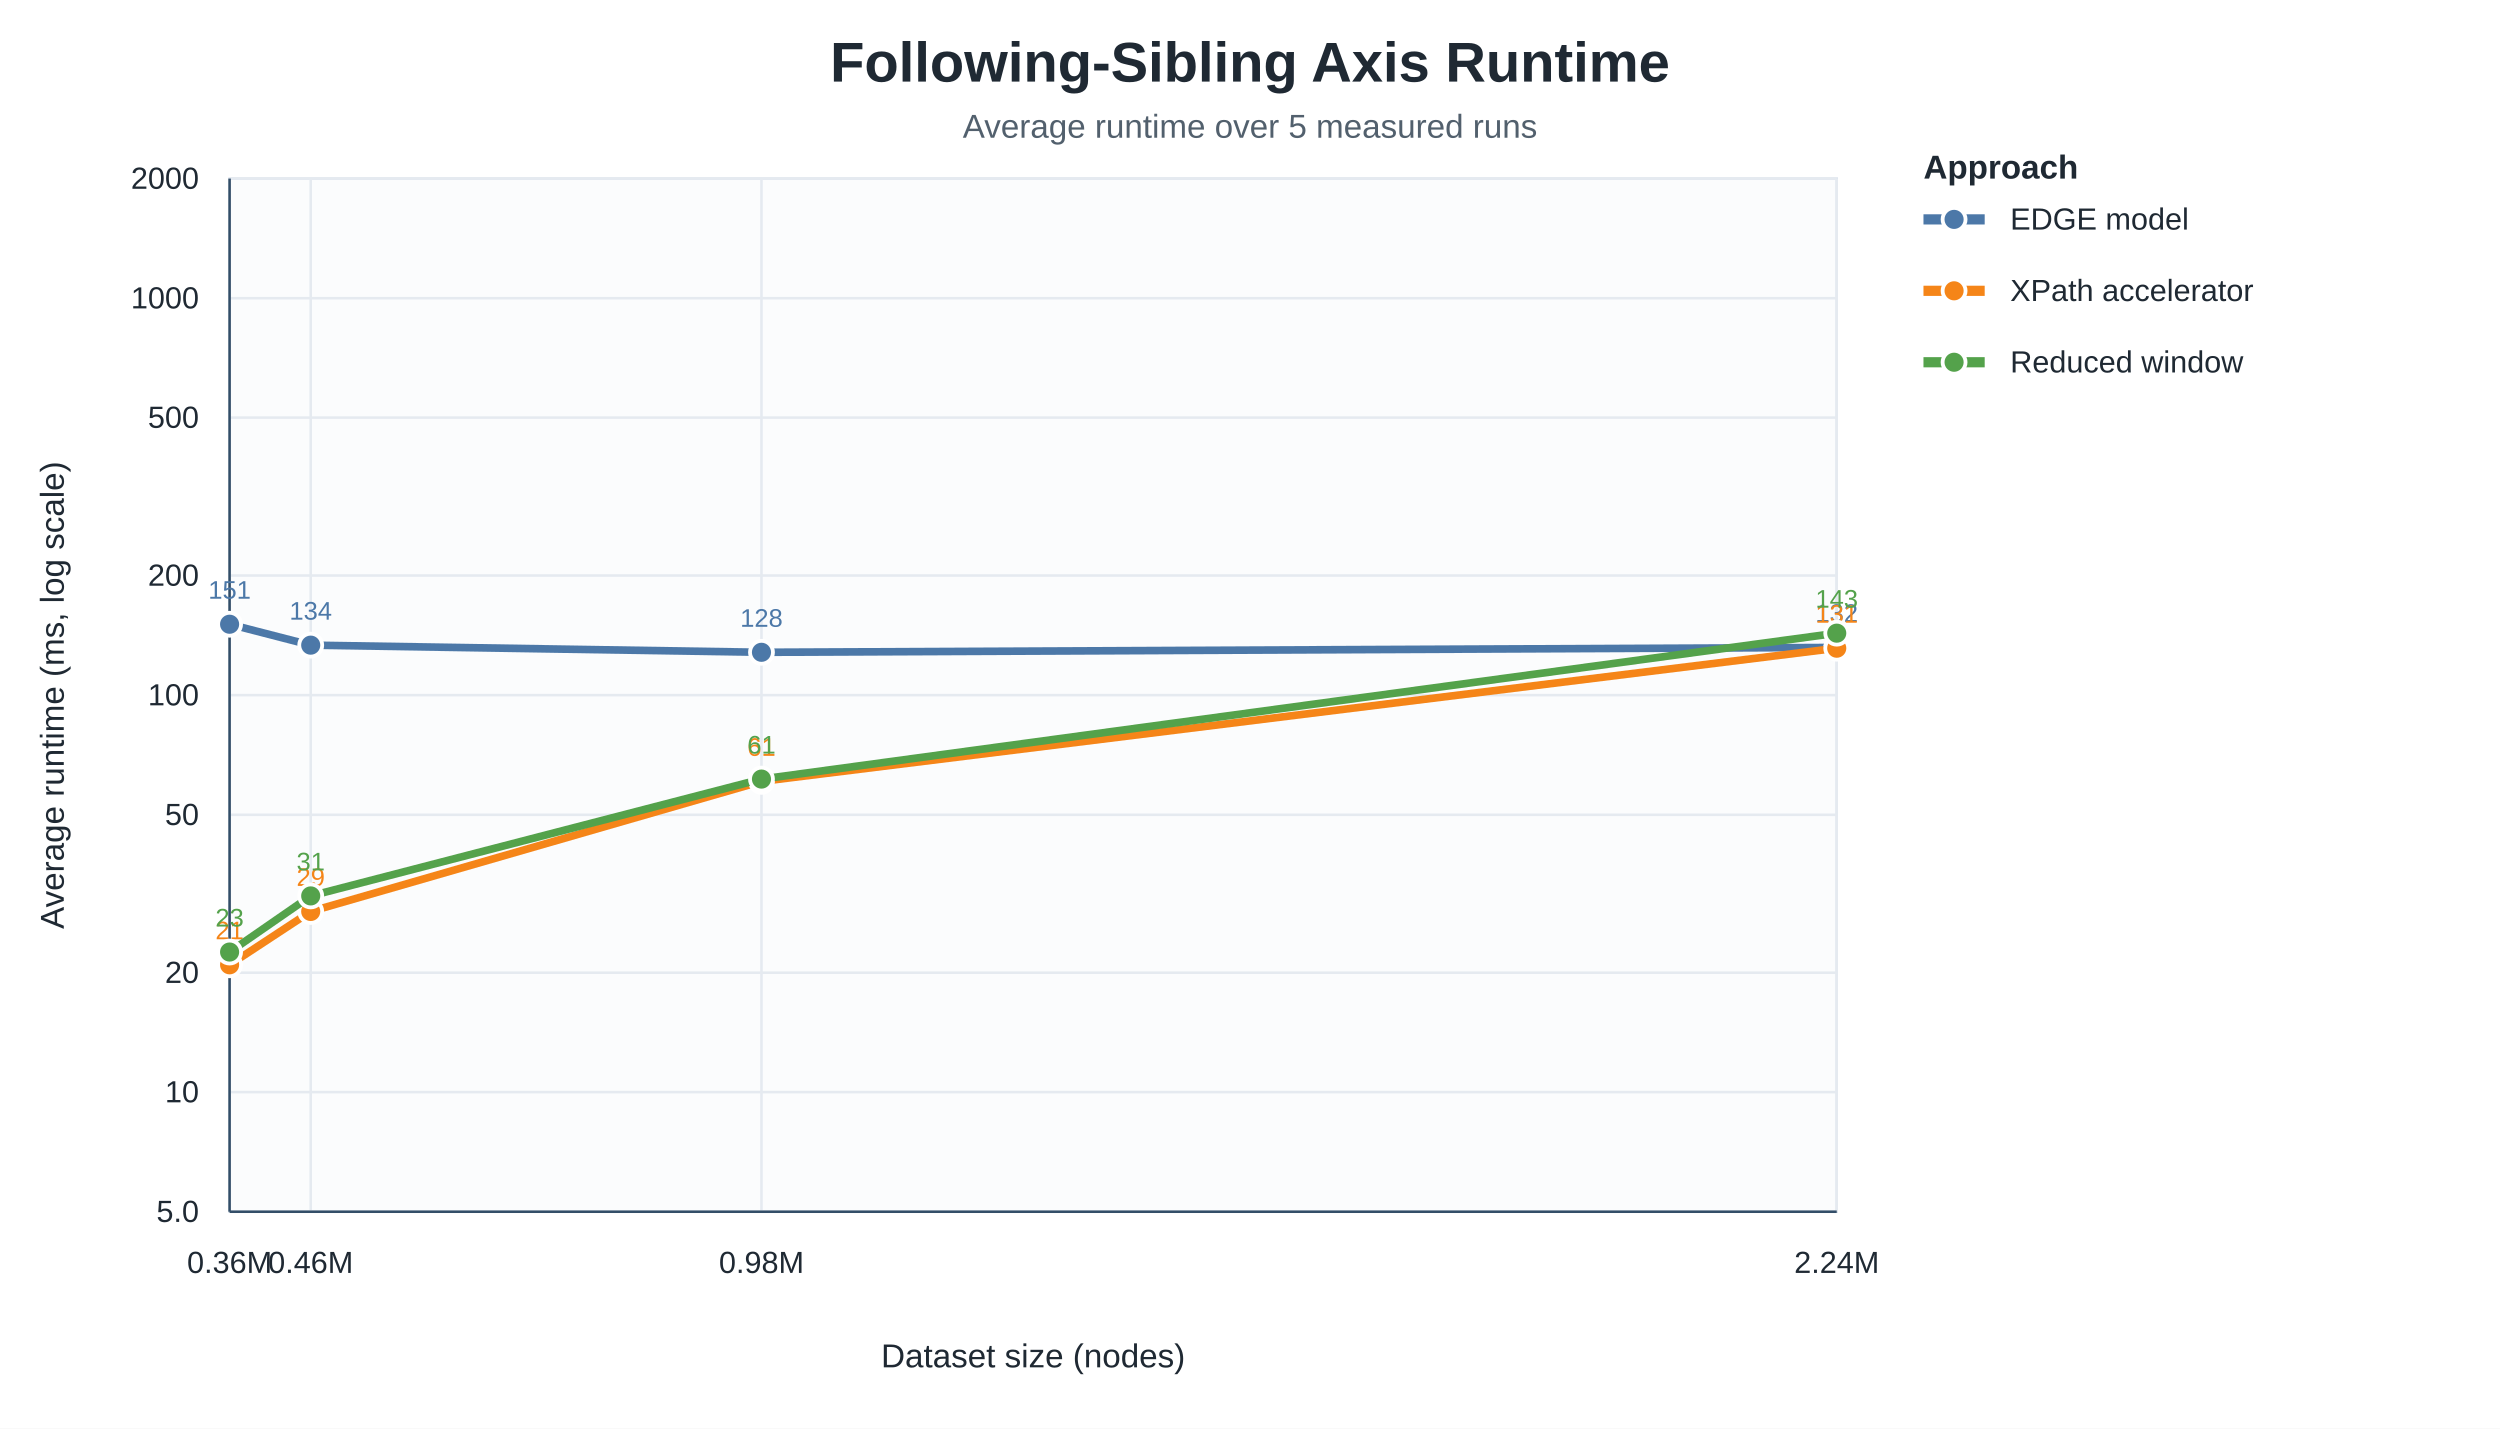
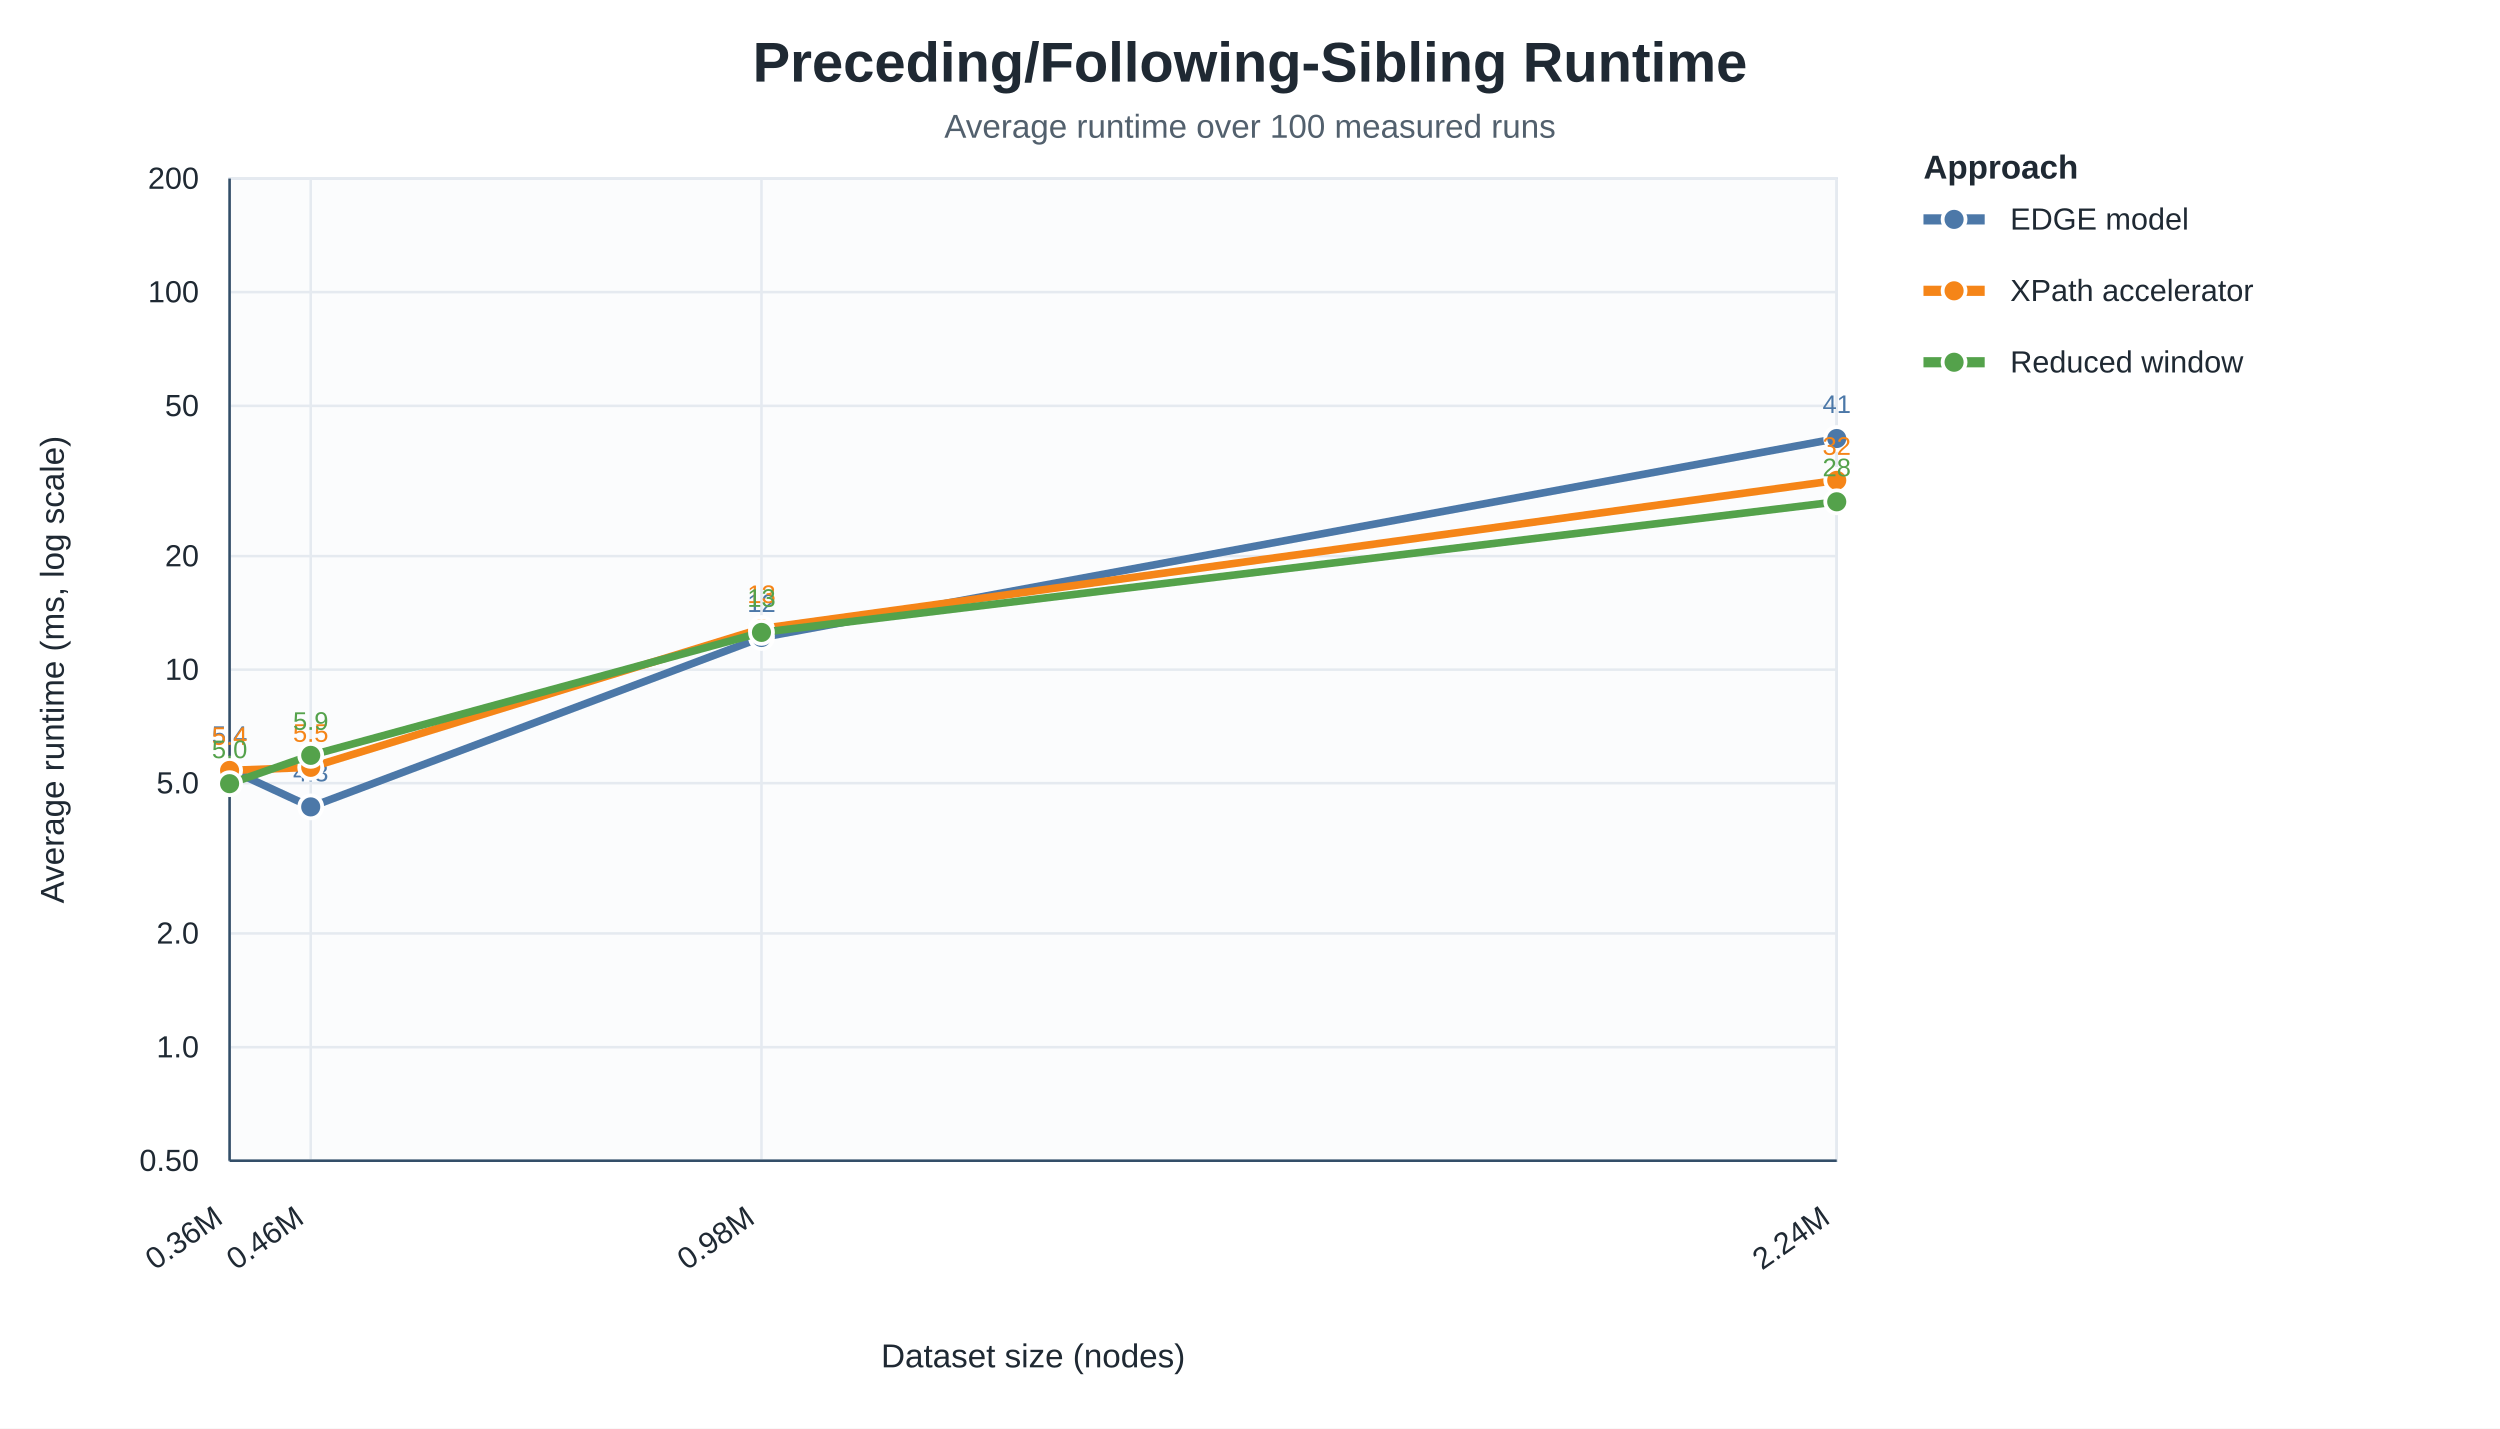
<svg xmlns="http://www.w3.org/2000/svg" width="980" height="560" viewBox="0 0 980 560">
  <rect width="100%" height="100%" fill="#FFFFFF" />
-   <text x="490.0" y="32.0" font-family="Arial, sans-serif" font-size="22" font-weight="700" fill="#1F2933" text-anchor="middle">Following-Sibling Axis Runtime</text>
-   <text x="490.0" y="54.0" font-family="Arial, sans-serif" font-size="13" font-weight="normal" fill="#52606D" text-anchor="middle">Average runtime over 5 measured runs</text>
-   <rect x="90" y="70" width="630" height="405" fill="#FBFCFD" stroke="#D9E2EC" />
-   <line x1="90.0" y1="70" x2="90.0" y2="475" stroke="#E5EAF0" />
-   <text x="90.0" y="499.0" font-family="Arial, sans-serif" font-size="12" font-weight="normal" fill="#1F2933" text-anchor="middle">0.36M</text>
-   <line x1="121.8" y1="70" x2="121.8" y2="475" stroke="#E5EAF0" />
-   <text x="121.8" y="499.0" font-family="Arial, sans-serif" font-size="12" font-weight="normal" fill="#1F2933" text-anchor="middle">0.46M</text>
-   <line x1="298.5" y1="70" x2="298.5" y2="475" stroke="#E5EAF0" />
-   <text x="298.5" y="499.0" font-family="Arial, sans-serif" font-size="12" font-weight="normal" fill="#1F2933" text-anchor="middle">0.98M</text>
-   <line x1="720.0" y1="70" x2="720.0" y2="475" stroke="#E5EAF0" />
-   <text x="720.0" y="499.0" font-family="Arial, sans-serif" font-size="12" font-weight="normal" fill="#1F2933" text-anchor="middle">2.24M</text>
-   <line x1="90" y1="475.0" x2="720" y2="475.0" stroke="#E5EAF0" />
-   <text x="78.0" y="479.0" font-family="Arial, sans-serif" font-size="12" font-weight="normal" fill="#1F2933" text-anchor="end">5.0</text>
-   <line x1="90" y1="428.1" x2="720" y2="428.1" stroke="#E5EAF0" />
-   <text x="78.0" y="432.1" font-family="Arial, sans-serif" font-size="12" font-weight="normal" fill="#1F2933" text-anchor="end">10</text>
-   <line x1="90" y1="381.3" x2="720" y2="381.3" stroke="#E5EAF0" />
-   <text x="78.0" y="385.3" font-family="Arial, sans-serif" font-size="12" font-weight="normal" fill="#1F2933" text-anchor="end">20</text>
-   <line x1="90" y1="319.4" x2="720" y2="319.4" stroke="#E5EAF0" />
-   <text x="78.0" y="323.4" font-family="Arial, sans-serif" font-size="12" font-weight="normal" fill="#1F2933" text-anchor="end">50</text>
-   <line x1="90" y1="272.5" x2="720" y2="272.5" stroke="#E5EAF0" />
-   <text x="78.0" y="276.5" font-family="Arial, sans-serif" font-size="12" font-weight="normal" fill="#1F2933" text-anchor="end">100</text>
-   <line x1="90" y1="225.6" x2="720" y2="225.6" stroke="#E5EAF0" />
-   <text x="78.0" y="229.6" font-family="Arial, sans-serif" font-size="12" font-weight="normal" fill="#1F2933" text-anchor="end">200</text>
-   <line x1="90" y1="163.7" x2="720" y2="163.7" stroke="#E5EAF0" />
-   <text x="78.0" y="167.7" font-family="Arial, sans-serif" font-size="12" font-weight="normal" fill="#1F2933" text-anchor="end">500</text>
-   <line x1="90" y1="116.9" x2="720" y2="116.9" stroke="#E5EAF0" />
-   <text x="78.0" y="120.9" font-family="Arial, sans-serif" font-size="12" font-weight="normal" fill="#1F2933" text-anchor="end">1000</text>
+   <text x="490.0" y="32.0" font-family="Arial, sans-serif" font-size="22" font-weight="700" fill="#1F2933" text-anchor="middle">Preceding/Following-Sibling Runtime</text>
+   <text x="490.0" y="54.0" font-family="Arial, sans-serif" font-size="13" font-weight="normal" fill="#52606D" text-anchor="middle">Average runtime over 100 measured runs</text>
+   <rect x="90" y="70" width="630" height="385" fill="#FBFCFD" stroke="#D9E2EC" />
+   <line x1="90.0" y1="70" x2="90.0" y2="455" stroke="#E5EAF0" />
+   <text x="88.0" y="479.0" font-family="Arial, sans-serif" font-size="12" font-weight="normal" fill="#1F2933" text-anchor="end" transform="rotate(-35 88.0 479)">0.36M</text>
+   <line x1="121.8" y1="70" x2="121.8" y2="455" stroke="#E5EAF0" />
+   <text x="119.8" y="479.0" font-family="Arial, sans-serif" font-size="12" font-weight="normal" fill="#1F2933" text-anchor="end" transform="rotate(-35 119.8145 479)">0.46M</text>
+   <line x1="298.5" y1="70" x2="298.5" y2="455" stroke="#E5EAF0" />
+   <text x="296.5" y="479.0" font-family="Arial, sans-serif" font-size="12" font-weight="normal" fill="#1F2933" text-anchor="end" transform="rotate(-35 296.5495 479)">0.98M</text>
+   <line x1="720.0" y1="70" x2="720.0" y2="455" stroke="#E5EAF0" />
+   <text x="718.0" y="479.0" font-family="Arial, sans-serif" font-size="12" font-weight="normal" fill="#1F2933" text-anchor="end" transform="rotate(-35 718.0 479)">2.24M</text>
+   <line x1="90" y1="455.0" x2="720" y2="455.0" stroke="#E5EAF0" />
+   <text x="78.0" y="459.0" font-family="Arial, sans-serif" font-size="12" font-weight="normal" fill="#1F2933" text-anchor="end">0.50</text>
+   <line x1="90" y1="410.5" x2="720" y2="410.5" stroke="#E5EAF0" />
+   <text x="78.0" y="414.5" font-family="Arial, sans-serif" font-size="12" font-weight="normal" fill="#1F2933" text-anchor="end">1.0</text>
+   <line x1="90" y1="365.9" x2="720" y2="365.9" stroke="#E5EAF0" />
+   <text x="78.0" y="369.9" font-family="Arial, sans-serif" font-size="12" font-weight="normal" fill="#1F2933" text-anchor="end">2.0</text>
+   <line x1="90" y1="307.0" x2="720" y2="307.0" stroke="#E5EAF0" />
+   <text x="78.0" y="311.0" font-family="Arial, sans-serif" font-size="12" font-weight="normal" fill="#1F2933" text-anchor="end">5.0</text>
+   <line x1="90" y1="262.5" x2="720" y2="262.5" stroke="#E5EAF0" />
+   <text x="78.0" y="266.5" font-family="Arial, sans-serif" font-size="12" font-weight="normal" fill="#1F2933" text-anchor="end">10</text>
+   <line x1="90" y1="218.0" x2="720" y2="218.0" stroke="#E5EAF0" />
+   <text x="78.0" y="222.0" font-family="Arial, sans-serif" font-size="12" font-weight="normal" fill="#1F2933" text-anchor="end">20</text>
+   <line x1="90" y1="159.1" x2="720" y2="159.1" stroke="#E5EAF0" />
+   <text x="78.0" y="163.1" font-family="Arial, sans-serif" font-size="12" font-weight="normal" fill="#1F2933" text-anchor="end">50</text>
+   <line x1="90" y1="114.5" x2="720" y2="114.5" stroke="#E5EAF0" />
+   <text x="78.0" y="118.5" font-family="Arial, sans-serif" font-size="12" font-weight="normal" fill="#1F2933" text-anchor="end">100</text>
  <line x1="90" y1="70.0" x2="720" y2="70.0" stroke="#E5EAF0" />
-   <text x="78.0" y="74.0" font-family="Arial, sans-serif" font-size="12" font-weight="normal" fill="#1F2933" text-anchor="end">2000</text>
-   <line x1="90" y1="475" x2="720" y2="475" stroke="#334E68" />
-   <line x1="90" y1="70" x2="90" y2="475" stroke="#334E68" />
+   <text x="78.0" y="74.0" font-family="Arial, sans-serif" font-size="12" font-weight="normal" fill="#1F2933" text-anchor="end">200</text>
+   <line x1="90" y1="455" x2="720" y2="455" stroke="#334E68" />
+   <line x1="90" y1="70" x2="90" y2="455" stroke="#334E68" />
  <text x="405.0" y="536.0" font-family="Arial, sans-serif" font-size="13" font-weight="normal" fill="#1F2933" text-anchor="middle">Dataset size (nodes)</text>
-   <text x="25.0" y="272.5" font-family="Arial, sans-serif" font-size="13" font-weight="normal" fill="#1F2933" text-anchor="middle" transform="rotate(-90 25 272.5)">Average runtime (ms, log scale)</text>
-   <polyline points="90.0,244.7 121.8,252.9 298.5,255.7 720.0,253.8" fill="none" stroke="#4C78A8" stroke-width="3" />
-   <circle cx="90.0" cy="244.7" r="4.5" fill="#4C78A8" stroke="#FFFFFF" stroke-width="1.5" />
-   <text x="90.0" y="234.7" font-family="Arial, sans-serif" font-size="10" font-weight="normal" fill="#4C78A8" text-anchor="middle">151</text>
-   <circle cx="121.8" cy="252.9" r="4.5" fill="#4C78A8" stroke="#FFFFFF" stroke-width="1.5" />
-   <text x="121.8" y="242.9" font-family="Arial, sans-serif" font-size="10" font-weight="normal" fill="#4C78A8" text-anchor="middle">134</text>
-   <circle cx="298.5" cy="255.7" r="4.5" fill="#4C78A8" stroke="#FFFFFF" stroke-width="1.5" />
-   <text x="298.5" y="245.7" font-family="Arial, sans-serif" font-size="10" font-weight="normal" fill="#4C78A8" text-anchor="middle">128</text>
-   <circle cx="720.0" cy="253.8" r="4.5" fill="#4C78A8" stroke="#FFFFFF" stroke-width="1.5" />
-   <text x="720.0" y="243.8" font-family="Arial, sans-serif" font-size="10" font-weight="normal" fill="#4C78A8" text-anchor="middle">132</text>
-   <polyline points="90.0,378.2 121.8,357.3 298.5,306.3 720.0,254.1" fill="none" stroke="#F58518" stroke-width="3" />
-   <circle cx="90.0" cy="378.2" r="4.5" fill="#F58518" stroke="#FFFFFF" stroke-width="1.5" />
-   <text x="90.0" y="368.2" font-family="Arial, sans-serif" font-size="10" font-weight="normal" fill="#F58518" text-anchor="middle">21</text>
-   <circle cx="121.8" cy="357.3" r="4.5" fill="#F58518" stroke="#FFFFFF" stroke-width="1.5" />
-   <text x="121.8" y="347.3" font-family="Arial, sans-serif" font-size="10" font-weight="normal" fill="#F58518" text-anchor="middle">29</text>
-   <circle cx="298.5" cy="306.3" r="4.5" fill="#F58518" stroke="#FFFFFF" stroke-width="1.5" />
-   <text x="298.5" y="296.3" font-family="Arial, sans-serif" font-size="10" font-weight="normal" fill="#F58518" text-anchor="middle">61</text>
-   <circle cx="720.0" cy="254.1" r="4.5" fill="#F58518" stroke="#FFFFFF" stroke-width="1.5" />
-   <text x="720.0" y="244.1" font-family="Arial, sans-serif" font-size="10" font-weight="normal" fill="#F58518" text-anchor="middle">131</text>
-   <polyline points="90.0,373.2 121.8,351.2 298.5,305.4 720.0,248.2" fill="none" stroke="#54A24B" stroke-width="3" />
-   <circle cx="90.0" cy="373.2" r="4.5" fill="#54A24B" stroke="#FFFFFF" stroke-width="1.5" />
-   <text x="90.0" y="363.2" font-family="Arial, sans-serif" font-size="10" font-weight="normal" fill="#54A24B" text-anchor="middle">23</text>
-   <circle cx="121.8" cy="351.2" r="4.5" fill="#54A24B" stroke="#FFFFFF" stroke-width="1.5" />
-   <text x="121.8" y="341.2" font-family="Arial, sans-serif" font-size="10" font-weight="normal" fill="#54A24B" text-anchor="middle">31</text>
-   <circle cx="298.5" cy="305.4" r="4.5" fill="#54A24B" stroke="#FFFFFF" stroke-width="1.5" />
-   <text x="298.5" y="295.4" font-family="Arial, sans-serif" font-size="10" font-weight="normal" fill="#54A24B" text-anchor="middle">61</text>
-   <circle cx="720.0" cy="248.2" r="4.5" fill="#54A24B" stroke="#FFFFFF" stroke-width="1.5" />
-   <text x="720.0" y="238.2" font-family="Arial, sans-serif" font-size="10" font-weight="normal" fill="#54A24B" text-anchor="middle">143</text>
+   <text x="25.0" y="262.5" font-family="Arial, sans-serif" font-size="13" font-weight="normal" fill="#1F2933" text-anchor="middle" transform="rotate(-90 25 262.5)">Average runtime (ms, log scale)</text>
+   <polyline points="90.0,301.6 121.8,316.3 298.5,249.9 720.0,171.9" fill="none" stroke="#4C78A8" stroke-width="3" />
+   <circle cx="90.0" cy="301.6" r="4.5" fill="#4C78A8" stroke="#FFFFFF" stroke-width="1.5" />
+   <text x="90.0" y="291.6" font-family="Arial, sans-serif" font-size="10" font-weight="normal" fill="#4C78A8" text-anchor="middle">5.4</text>
+   <circle cx="121.8" cy="316.3" r="4.5" fill="#4C78A8" stroke="#FFFFFF" stroke-width="1.5" />
+   <text x="121.8" y="306.3" font-family="Arial, sans-serif" font-size="10" font-weight="normal" fill="#4C78A8" text-anchor="middle">4.3</text>
+   <circle cx="298.5" cy="249.9" r="4.5" fill="#4C78A8" stroke="#FFFFFF" stroke-width="1.5" />
+   <text x="298.5" y="239.9" font-family="Arial, sans-serif" font-size="10" font-weight="normal" fill="#4C78A8" text-anchor="middle">12</text>
+   <circle cx="720.0" cy="171.9" r="4.5" fill="#4C78A8" stroke="#FFFFFF" stroke-width="1.5" />
+   <text x="720.0" y="161.9" font-family="Arial, sans-serif" font-size="10" font-weight="normal" fill="#4C78A8" text-anchor="middle">41</text>
+   <polyline points="90.0,302.0 121.8,300.8 298.5,246.4 720.0,188.3" fill="none" stroke="#F58518" stroke-width="3" />
+   <circle cx="90.0" cy="302.0" r="4.5" fill="#F58518" stroke="#FFFFFF" stroke-width="1.5" />
+   <text x="90.0" y="292.0" font-family="Arial, sans-serif" font-size="10" font-weight="normal" fill="#F58518" text-anchor="middle">5.4</text>
+   <circle cx="121.8" cy="300.8" r="4.5" fill="#F58518" stroke="#FFFFFF" stroke-width="1.5" />
+   <text x="121.8" y="290.8" font-family="Arial, sans-serif" font-size="10" font-weight="normal" fill="#F58518" text-anchor="middle">5.5</text>
+   <circle cx="298.5" cy="246.4" r="4.5" fill="#F58518" stroke="#FFFFFF" stroke-width="1.5" />
+   <text x="298.5" y="236.4" font-family="Arial, sans-serif" font-size="10" font-weight="normal" fill="#F58518" text-anchor="middle">13</text>
+   <circle cx="720.0" cy="188.3" r="4.5" fill="#F58518" stroke="#FFFFFF" stroke-width="1.5" />
+   <text x="720.0" y="178.3" font-family="Arial, sans-serif" font-size="10" font-weight="normal" fill="#F58518" text-anchor="middle">32</text>
+   <polyline points="90.0,307.2 121.8,296.1 298.5,247.9 720.0,196.7" fill="none" stroke="#54A24B" stroke-width="3" />
+   <circle cx="90.0" cy="307.2" r="4.5" fill="#54A24B" stroke="#FFFFFF" stroke-width="1.5" />
+   <text x="90.0" y="297.2" font-family="Arial, sans-serif" font-size="10" font-weight="normal" fill="#54A24B" text-anchor="middle">5.0</text>
+   <circle cx="121.8" cy="296.1" r="4.5" fill="#54A24B" stroke="#FFFFFF" stroke-width="1.5" />
+   <text x="121.8" y="286.1" font-family="Arial, sans-serif" font-size="10" font-weight="normal" fill="#54A24B" text-anchor="middle">5.9</text>
+   <circle cx="298.5" cy="247.9" r="4.5" fill="#54A24B" stroke="#FFFFFF" stroke-width="1.5" />
+   <text x="298.5" y="237.9" font-family="Arial, sans-serif" font-size="10" font-weight="normal" fill="#54A24B" text-anchor="middle">13</text>
+   <circle cx="720.0" cy="196.7" r="4.5" fill="#54A24B" stroke="#FFFFFF" stroke-width="1.5" />
+   <text x="720.0" y="186.7" font-family="Arial, sans-serif" font-size="10" font-weight="normal" fill="#54A24B" text-anchor="middle">28</text>
  <text x="754.0" y="70.0" font-family="Arial, sans-serif" font-size="13" font-weight="700" fill="#1F2933" text-anchor="start">Approach</text>
  <line x1="754" y1="86" x2="778" y2="86" stroke="#4C78A8" stroke-width="4" />
  <circle cx="766" cy="86" r="4.5" fill="#4C78A8" stroke="#FFFFFF" stroke-width="1.5" />
  <text x="788.0" y="90.0" font-family="Arial, sans-serif" font-size="12" font-weight="normal" fill="#1F2933" text-anchor="start">EDGE model</text>
  <line x1="754" y1="114" x2="778" y2="114" stroke="#F58518" stroke-width="4" />
  <circle cx="766" cy="114" r="4.5" fill="#F58518" stroke="#FFFFFF" stroke-width="1.5" />
  <text x="788.0" y="118.0" font-family="Arial, sans-serif" font-size="12" font-weight="normal" fill="#1F2933" text-anchor="start">XPath accelerator</text>
  <line x1="754" y1="142" x2="778" y2="142" stroke="#54A24B" stroke-width="4" />
  <circle cx="766" cy="142" r="4.5" fill="#54A24B" stroke="#FFFFFF" stroke-width="1.5" />
  <text x="788.0" y="146.0" font-family="Arial, sans-serif" font-size="12" font-weight="normal" fill="#1F2933" text-anchor="start">Reduced window</text>
</svg>
